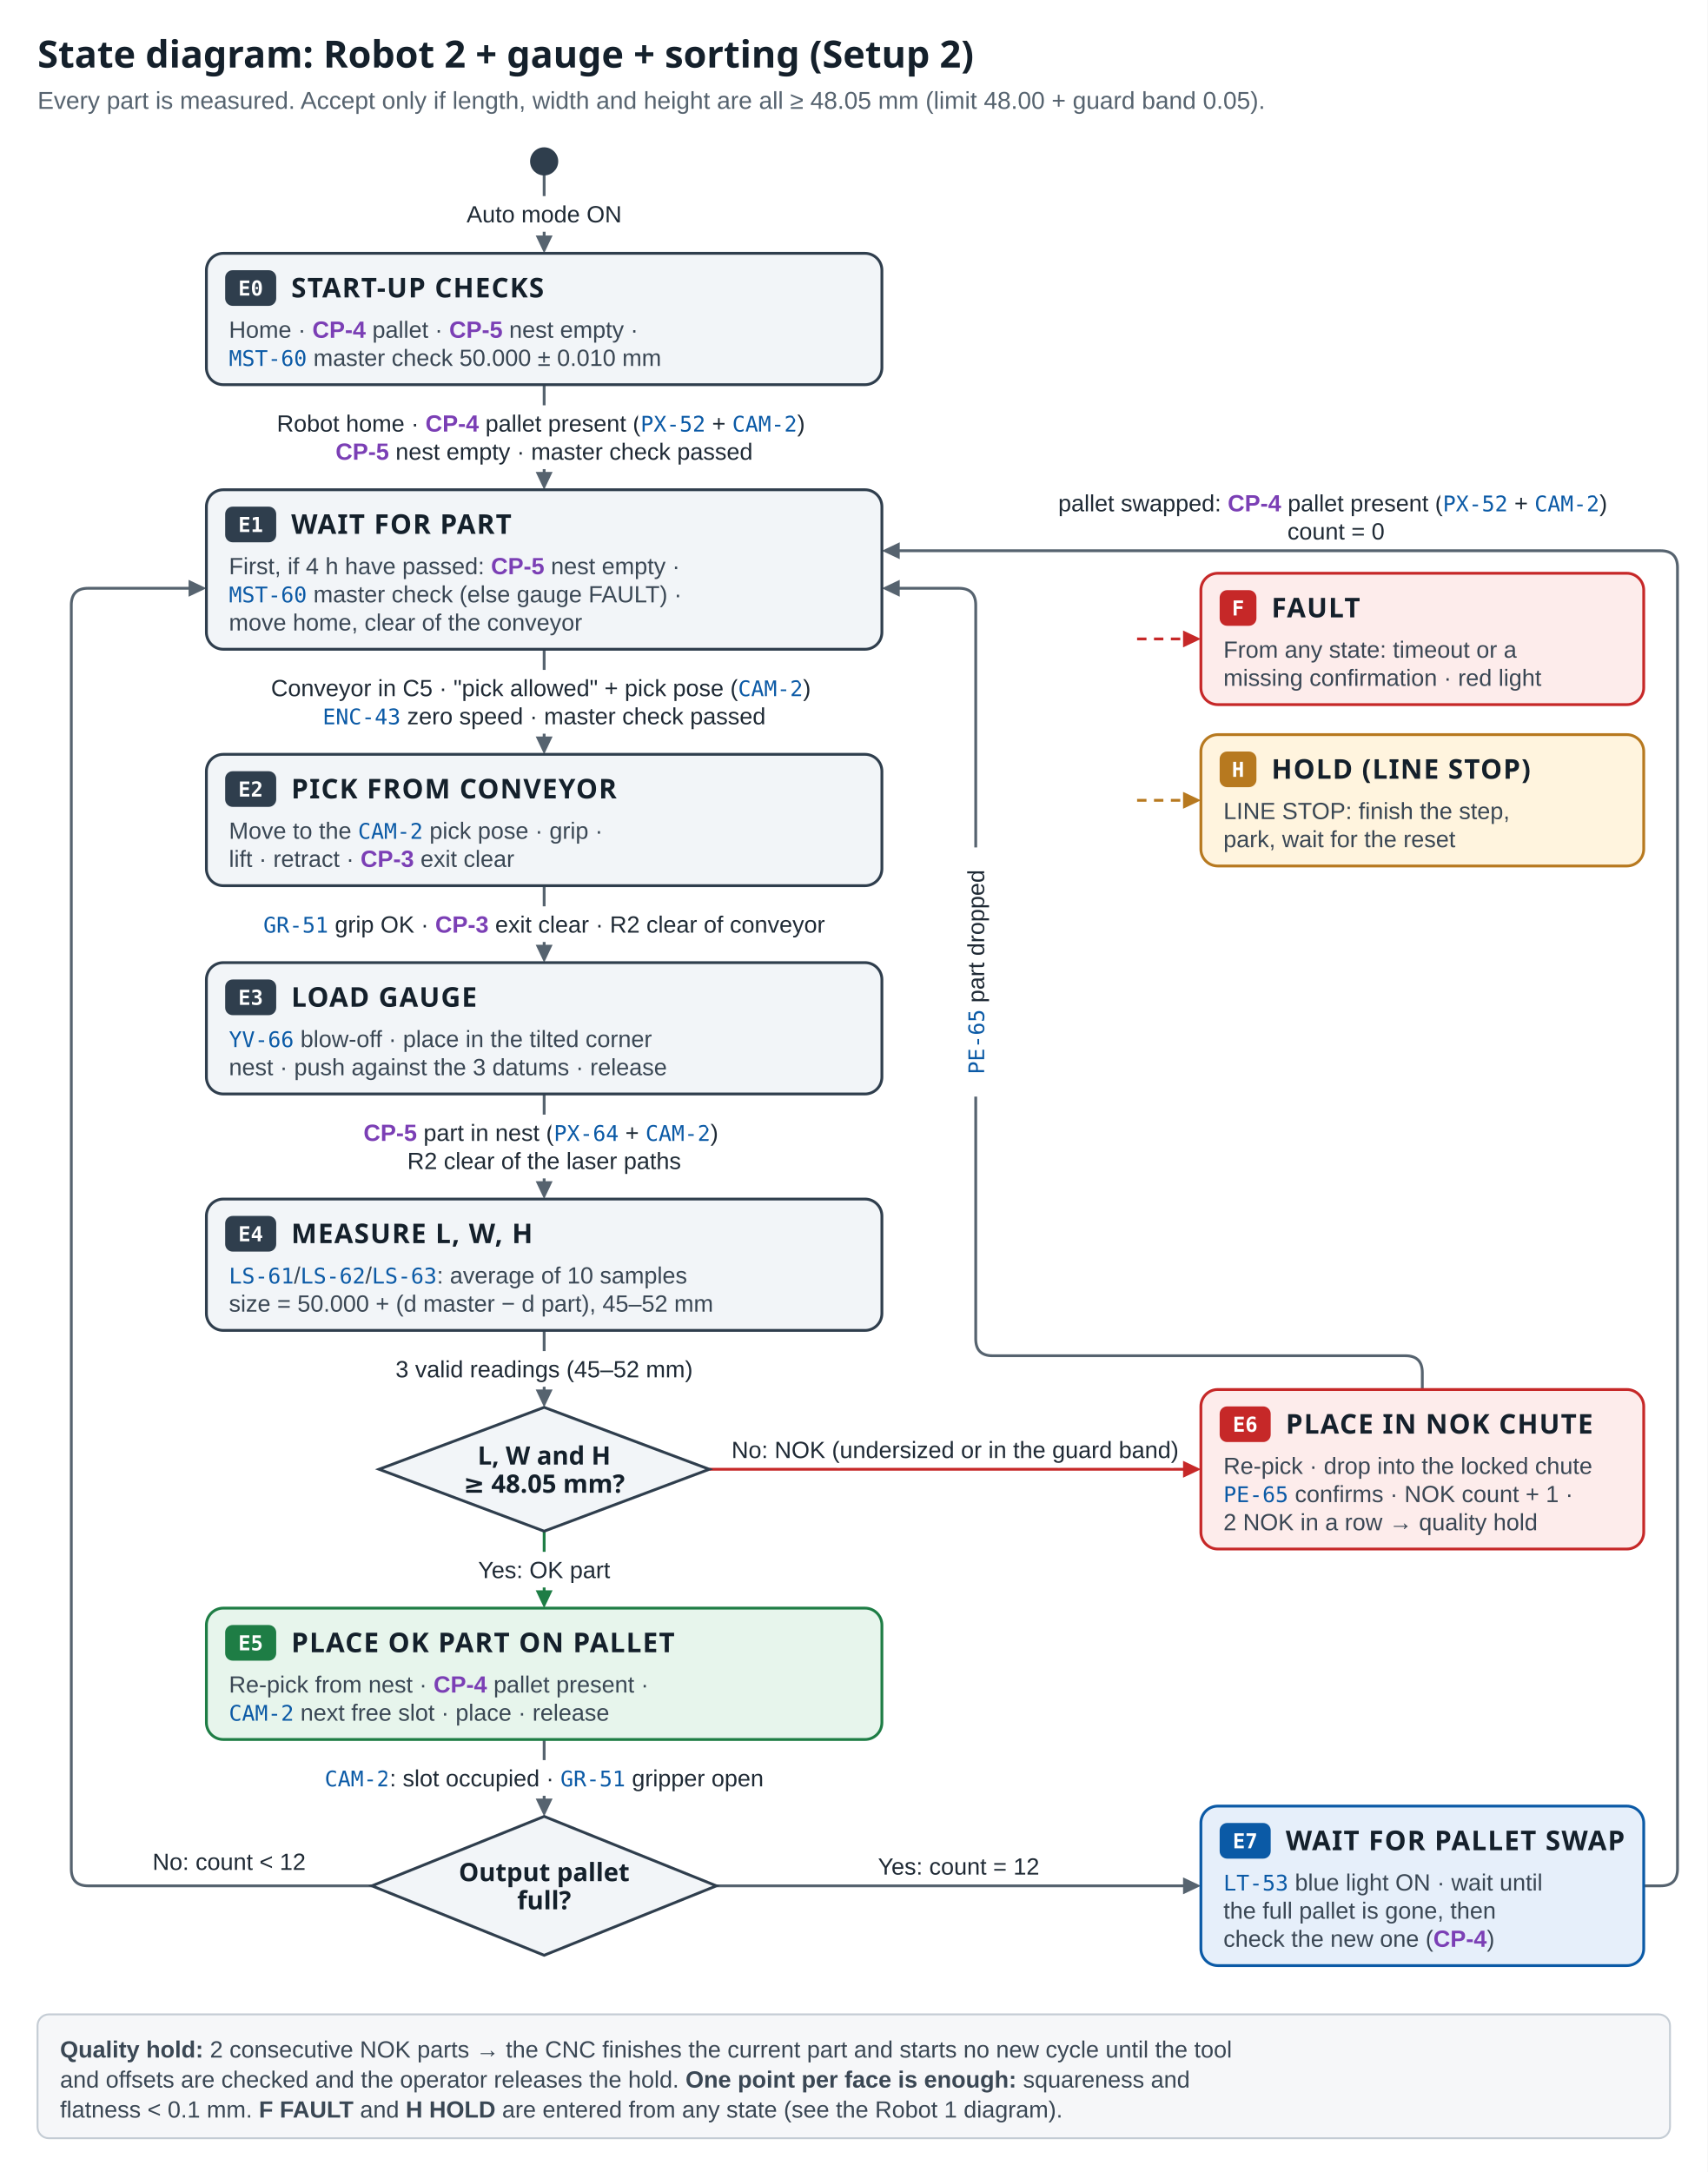
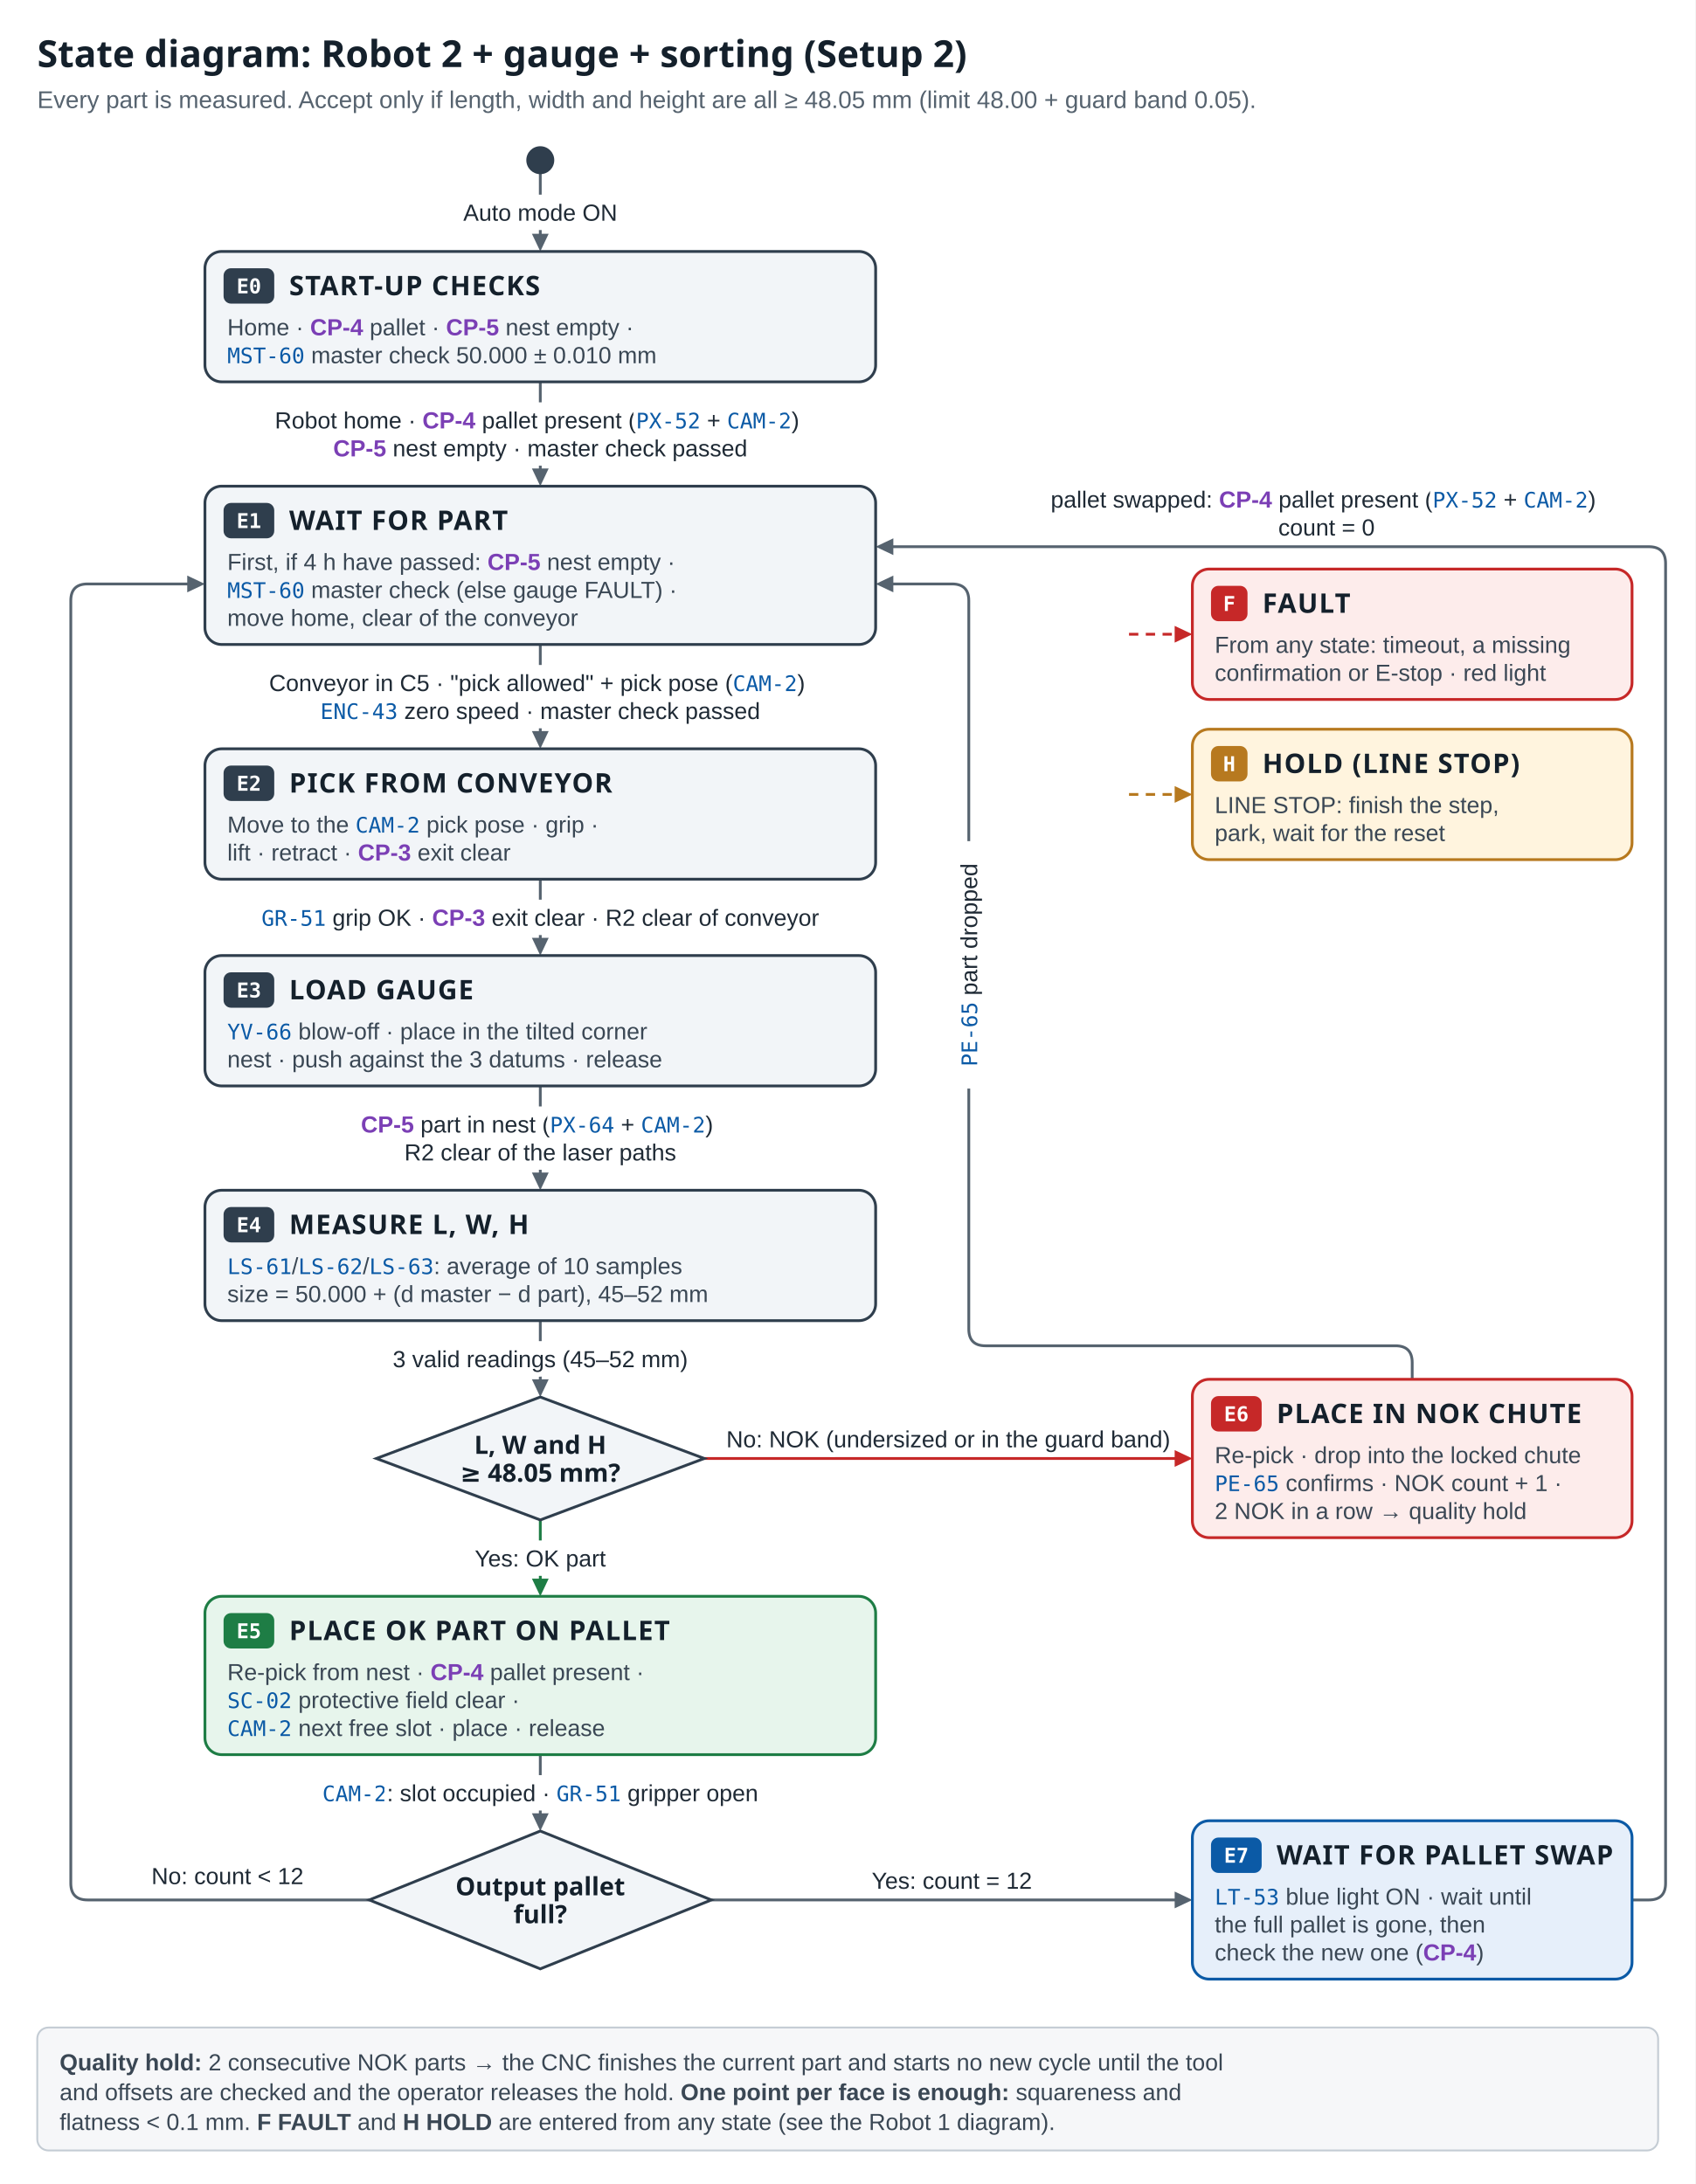
- <svg xmlns="http://www.w3.org/2000/svg" class="dg-root" viewBox="0 0 910 1157.5" width="910" height="1157.5" font-family="'Barlow', 'Segoe UI', Arial, sans-serif" role="img" aria-label="State diagram: Robot 2 + gauge + sorting (Setup 2)">
+ <svg xmlns="http://www.w3.org/2000/svg" class="dg-root" viewBox="0 0 910 1172.5" width="910" height="1172.5" font-family="'Barlow', 'Segoe UI', Arial, sans-serif" role="img" aria-label="State diagram: Robot 2 + gauge + sorting (Setup 2)">
  <style>
.dg-root{font-family:'Barlow','Segoe UI',Arial,sans-serif}
.dg-bg{fill:var(--dg-bg,#ffffff)}
.dg-title{font-family:'Barlow Semi Condensed','Barlow','Segoe UI',sans-serif;font-weight:700;font-size:20px;fill:var(--dg-ink,#14202b)}
.dg-sub{font-size:13px;fill:var(--dg-muted,#56636f)}
.dg-st-rect{fill:var(--dg-st,#f2f5f8);stroke:var(--dg-line,#2f3e4d);stroke-width:1.5}
.dg-st-title{font-family:'Barlow Semi Condensed','Barlow','Segoe UI',sans-serif;font-weight:700;font-size:14.5px;fill:var(--dg-ink,#14202b);letter-spacing:.04em}
.dg-st-do{font-size:12.5px;fill:var(--dg-soft,#3a4754)}
.dg-st-chip{fill:var(--dg-line,#2f3e4d)}
.dg-st-chiptext{font-family:'IBM Plex Mono',Consolas,monospace;font-weight:600;font-size:11px;fill:var(--dg-chipink,#ffffff)}
.dg-tr{fill:none;stroke:var(--dg-arrow,#56636f);stroke-width:1.5}
.dg-head{fill:var(--dg-arrow,#56636f)}
.dg-dash{stroke-dasharray:5 4}
.dg-trk-fault .dg-tr{stroke:var(--dg-red,#c62828)} .dg-trk-fault .dg-head{fill:var(--dg-red,#c62828)}
.dg-trk-hold .dg-tr{stroke:var(--dg-amber,#b7791f)} .dg-trk-hold .dg-head{fill:var(--dg-amber,#b7791f)}
.dg-trk-ok .dg-tr{stroke:var(--dg-green,#1e7d45)} .dg-trk-ok .dg-head{fill:var(--dg-green,#1e7d45)}
.dg-guard{font-size:12.5px;fill:var(--dg-ink2,#1f2a35)}
.dg-halo{paint-order:stroke;stroke:var(--dg-bg,#ffffff);stroke-width:5px;stroke-linejoin:round}
.dg-tag{font-family:'IBM Plex Mono',Consolas,monospace;font-size:11.5px;font-weight:500;fill:var(--dg-blue,#0b5aa6)}
.dg-cp{font-weight:700;fill:var(--dg-cp,#7b3fb5)}
.dg-b{font-weight:700}
.dg-small{font-size:11.5px}
.dg-init{fill:var(--dg-line,#2f3e4d)}
.dg-k-wait .dg-st-rect{stroke-dasharray:5 3}
.dg-k-fault .dg-st-rect{fill:var(--dg-red-t,#fdeceb);stroke:var(--dg-red,#c62828)} .dg-k-fault .dg-st-chip{fill:var(--dg-red,#c62828)}
.dg-k-hold .dg-st-rect{fill:var(--dg-amber-t,#fff4de);stroke:var(--dg-amber,#b7791f)} .dg-k-hold .dg-st-chip{fill:var(--dg-amber,#b7791f)}
.dg-k-ok .dg-st-rect{fill:var(--dg-green-t,#e7f5ec);stroke:var(--dg-green,#1e7d45)} .dg-k-ok .dg-st-chip{fill:var(--dg-green,#1e7d45)}
.dg-k-warn .dg-st-rect{fill:var(--dg-amber-t,#fff4de);stroke:var(--dg-amber,#b7791f)} .dg-k-warn .dg-st-chip{fill:var(--dg-amber,#b7791f)}
.dg-k-stop .dg-st-rect{fill:var(--dg-red-t,#fdeceb);stroke:var(--dg-red,#c62828)} .dg-k-stop .dg-st-chip{fill:var(--dg-red,#c62828)}
.dg-k-op .dg-st-rect{fill:var(--dg-blue-t,#e6effa);stroke:var(--dg-blue,#0b5aa6)} .dg-k-op .dg-st-chip{fill:var(--dg-blue,#0b5aa6)}
.dg-k-check .dg-st-rect{fill:var(--dg-cp-t,#f3ecfa);stroke:var(--dg-cp,#7b3fb5)} .dg-k-check .dg-st-chip{fill:var(--dg-cp,#7b3fb5)}
.dg-band{stroke:none}
.dg-band-idle{fill:var(--dg-amber-b,#fff5e0)} .dg-band-run{fill:var(--dg-blue-b,#e9f1fb)}
.dg-band-stop{fill:var(--dg-green-b,#eaf6ee)} .dg-band-move{fill:var(--dg-gray-b,#eef1f4)}
.dg-band-label{font-family:'Barlow Semi Condensed','Barlow',sans-serif;font-weight:700;font-size:11.5px;letter-spacing:.08em;fill:var(--dg-muted,#56636f)}
.dg-band-label.idle{fill:var(--dg-amber-d,#9a6212)} .dg-band-label.run{fill:var(--dg-blue,#0b5aa6)} .dg-band-label.stop{fill:var(--dg-green,#1e7d45)}
.dg-note-rect{fill:var(--dg-note,#f6f7f9);stroke:var(--dg-rule,#c4ccd4);stroke-width:1}
.dg-note{font-size:12.5px;fill:var(--dg-soft,#3a4754)}
.dg-choice{fill:var(--dg-st,#f2f5f8);stroke:var(--dg-line,#2f3e4d);stroke-width:1.5}
.dg-choice-t{font-family:'Barlow Semi Condensed','Barlow',sans-serif;font-weight:700;font-size:13.5px;fill:var(--dg-ink,#14202b)}
.dg-node{fill:var(--dg-st,#f2f5f8);stroke:var(--dg-line,#2f3e4d);stroke-width:1.4}
.dg-node.ok{fill:var(--dg-green-t,#e7f5ec);stroke:var(--dg-green,#1e7d45)}
.dg-node.warn{fill:var(--dg-amber-t,#fff4de);stroke:var(--dg-amber,#b7791f)}
.dg-node.stop{fill:var(--dg-red-t,#fdeceb);stroke:var(--dg-red,#c62828)}
.dg-node.check{fill:var(--dg-cp-t,#f3ecfa);stroke:var(--dg-cp,#7b3fb5)}
.dg-node.op{fill:var(--dg-blue-t,#e6effa);stroke:var(--dg-blue,#0b5aa6)}
.dg-node-t{font-family:'Barlow Semi Condensed','Barlow',sans-serif;font-weight:700;font-size:14px;fill:var(--dg-ink,#14202b)}
.dg-node-s{font-size:12.5px;fill:var(--dg-soft,#3a4754)}
.dg-owner{font-family:'Barlow Semi Condensed','Barlow',sans-serif;font-weight:700;font-size:10.5px;letter-spacing:.08em;fill:#ffffff}
.dg-owner-r{fill:#2f3e4d}
.dg-owner-r.op,.dg-owner-r.light{fill:#0b5aa6} .dg-owner-r.cnc{fill:#a0521d} .dg-owner-r.conv{fill:#2f6f5e} .dg-owner-r.r2{fill:#806000}
.dg-owner-r.cam{fill:#7b3fb5} .dg-owner-r.gauge{fill:#a33a3a} .dg-owner-r.ok{fill:#1e7d45} .dg-owner-r.nok{fill:#c62828}
.dg-conn{fill:var(--dg-bg,#ffffff);stroke:var(--dg-line,#2f3e4d);stroke-width:1.5}
.dg-conn-t{font-family:'Barlow Semi Condensed','Barlow',sans-serif;font-weight:700;font-size:13px;fill:var(--dg-ink,#14202b)}
.dg-num{font-family:'Barlow Semi Condensed','Barlow',sans-serif;font-weight:700;font-size:14px;fill:var(--dg-muted,#56636f)}
.dg-active .dg-st-rect,.dg-active .dg-node,.dg-active .dg-choice{stroke:var(--dg-active,#0a66e8);stroke-width:3.2;fill:var(--dg-active-t,#dde9fc)}
.dg-active .dg-st-chip{fill:var(--dg-active,#0a66e8)}
.dg-flash .dg-tr{stroke:var(--dg-active,#0a66e8);stroke-width:3} .dg-flash .dg-head{fill:var(--dg-active,#0a66e8)}
/* layout drawing */
.ly-fence{fill:none;stroke:var(--dg-rule,#aab4be);stroke-width:1.3;stroke-dasharray:2 5}
.ly-aisle{font-family:'Barlow Semi Condensed','Barlow',sans-serif;font-weight:700;font-size:11px;letter-spacing:.14em;fill:var(--dg-muted,#56636f)}
.ly-mach{fill:var(--ly-mach,#dfe5ea);stroke:var(--dg-line,#2f3e4d);stroke-width:1.6}
.ly-mach-in{fill:var(--ly-mach-in,#eef2f5);stroke:var(--ly-rule2,#9aa6b1);stroke-width:1}
.ly-pallet{fill:var(--ly-pallet,#e9dcc6);stroke:var(--ly-pallet-s,#8a6d3b);stroke-width:1.5}
.ly-slot{fill:none;stroke:var(--ly-slot,#b39a6e);stroke-width:.9;stroke-dasharray:2 2}
.ly-part{fill:var(--ly-raw,#a9b2ba);stroke:var(--ly-raw-s,#56626c);stroke-width:1.1}
.ly-part.fin{fill:var(--ly-fin,#dfe8f0);stroke:var(--ly-fin-s,#43698c)}
.ly-part.nok{stroke:var(--dg-red,#c62828);stroke-width:2.2}
.ly-pocket{fill:none;stroke:var(--ly-fin-s,#43698c);stroke-width:.9}
.ly-belt{fill:var(--ly-belt,#39414a)}
.ly-frame{fill:var(--ly-frame,#8d98a3)}
.ly-roller{stroke:var(--ly-roller,#5b646d);stroke-width:1.1}
.ly-stop{fill:var(--dg-red,#c62828)}
.ly-robot{fill:var(--ly-robot,#2c4a66);stroke:var(--ly-robot-s,#15283a);stroke-width:1.5}
.ly-robot-t{font-family:'Barlow Semi Condensed','Barlow',sans-serif;font-weight:700;font-size:11.5px;fill:#ffffff;letter-spacing:.04em}
.ly-link{stroke:var(--ly-link,#5f7d99);stroke-width:13;stroke-linecap:round;fill:none}
.ly-link2{stroke:var(--ly-link2,#7f9ab3);stroke-width:10;stroke-linecap:round;fill:none}
.ly-joint{fill:var(--ly-joint,#243a52)}
.ly-finger{stroke:var(--ly-joint,#243a52);stroke-width:3.2;stroke-linecap:round}
.ly-door{fill:var(--ly-door,#6f8193);stroke:var(--dg-line,#2f3e4d);stroke-width:1}
.ly-track{stroke:var(--ly-rule2,#9aa6b1);stroke-width:1.1;stroke-dasharray:3 3}
.ly-handle{fill:var(--dg-line,#2f3e4d)}
.ly-label{font-family:'Barlow Semi Condensed','Barlow',sans-serif;font-weight:700;font-size:14px;fill:var(--dg-ink,#14202b);letter-spacing:.05em}
.ly-sub{font-size:11.5px;fill:var(--dg-soft,#3a4754)}
.ly-tag{font-family:'IBM Plex Mono',Consolas,monospace;font-size:11px;font-weight:600;fill:var(--dg-blue,#0b5aa6)}
.ly-tag.cam{fill:var(--dg-cp,#7b3fb5)} .ly-tag.saf{fill:var(--ly-safety,#946c00)}
.ly-sens{fill:var(--dg-bg,#ffffff);stroke:var(--dg-blue,#0b5aa6);stroke-width:1.6}
.ly-sens.safety{stroke:var(--ly-safety,#c79400)}
.ly-led{fill:var(--ly-led-off,#c3cad1)}
.ly-led.on{fill:var(--ly-led-on,#1ea453)}
.ly-led.bad{fill:var(--dg-red,#d32f2f)}
.ly-beam{stroke:var(--ly-beam,#d33b3b);stroke-width:1.1;stroke-dasharray:2 3;opacity:.8}
.ly-fov{fill:var(--ly-fov,rgba(123,63,181,.045));stroke:var(--dg-cp,#7b3fb5);stroke-width:1.3;stroke-dasharray:7 4}
.ly-roi{fill:none;stroke:var(--dg-cp,#7b3fb5);stroke-width:1.1;stroke-dasharray:2 2}
.ly-roi-t{font-family:'IBM Plex Mono',Consolas,monospace;font-size:10px;font-weight:600;fill:var(--dg-cp,#7b3fb5)}
.ly-roi-t.on-belt{fill:#d9c5f5}
.ly-cam{fill:var(--dg-cp,#7b3fb5)}
.ly-nok{fill:var(--ly-nok,#fbe3e1);stroke:var(--dg-red,#c62828);stroke-width:1.6}
.ly-nok-h{stroke:var(--dg-red,#c62828);stroke-width:.9;opacity:.35}
.ly-gauge{fill:var(--ly-gauge,#e9eef3);stroke:var(--dg-line,#2f3e4d);stroke-width:1.5}
.ly-datum{fill:var(--dg-line,#2f3e4d)}
.ly-laser{fill:var(--dg-red,#c62828)}
.ly-cab{fill:var(--ly-mach,#dfe5ea);stroke:var(--dg-line,#2f3e4d);stroke-width:1.3}
.ly-lamp-r{fill:#d32f2f} .ly-lamp-a{fill:#f2a900} .ly-lamp-g{fill:#1e9e52} .ly-lamp-b{fill:#1565c0}
.ly-lamp-off{opacity:.2}
.ly-scan{fill:var(--ly-scan,rgba(199,148,0,.09));stroke:var(--ly-safety,#c79400);stroke-width:1.1;stroke-dasharray:3 3}
.ly-flow{fill:none;stroke:#ffffff;stroke-width:1.8;opacity:.75}
.ly-note{font-size:11.5px;font-style:italic;fill:var(--dg-muted,#56636f)}
.ly-legend{font-size:12px;fill:var(--dg-soft,#3a4754)}
/* timing chart */
.gt-grid{stroke:var(--dg-rule,#d5dbe1);stroke-width:1}
.gt-axis{font-size:11.5px;fill:var(--dg-muted,#56636f)}
.gt-row{font-family:'Barlow Semi Condensed','Barlow',sans-serif;font-weight:700;font-size:13.5px;fill:var(--dg-ink,#14202b)}
.gt-bar-t{font-size:11.5px;fill:#ffffff;font-weight:600}
.gt-bar-t.dark{fill:var(--dg-ink,#14202b)}
.gt-mach{fill:#3f73b5} .gt-idle{fill:#e3a21a} .gt-door{fill:#2f3e4d} .gt-move{fill:#7d8b98} .gt-wait{fill:var(--dg-gray-b,#eef1f4);stroke:var(--dg-rule,#c4ccd4)} .gt-belt{fill:#2f6f5e} .gt-gauge{fill:#a33a3a}
.gt-kpi{font-family:'Barlow Semi Condensed','Barlow',sans-serif;font-weight:700;font-size:15px;fill:var(--dg-ink,#14202b)}
.gt-break{fill:var(--dg-bg,#ffffff);stroke:var(--dg-muted,#56636f);stroke-width:1.2}
.pill-t{font-family:'IBM Plex Mono',Consolas,monospace;font-size:10.5px;font-weight:600}
</style>
-   <rect class="dg-bg" x="0" y="0" width="910" height="1157.5" />
+   <rect class="dg-bg" x="0" y="0" width="910" height="1172.5" />
  <text class="dg-title" x="20" y="36">State diagram: Robot 2 + gauge + sorting (Setup 2)</text>
  <text class="dg-sub" x="20" y="58">Every part is measured. Accept only if length, width and height are all ≥ 48.05 mm (limit 48.00 + guard band 0.05).</text>
  <g class="dg-trg">
    <path class="dg-tr" d="M290 93 L290 104.5" />
    <path class="dg-tr" d="M290 123.5 L290 130" />
    <polygon class="dg-head" points="290,135 294.5,125.5 285.5,125.5" />
  </g>
  <g class="dg-trg" data-tr="E0&gt;E1">
    <path class="dg-tr" d="M290 205 L290 216" />
    <path class="dg-tr" d="M290 250 L290 256" />
    <polygon class="dg-head" points="290,261 294.5,251.5 285.5,251.5" />
  </g>
  <g class="dg-trg" data-tr="E1&gt;E2">
    <path class="dg-tr" d="M290 346 L290 357" />
    <path class="dg-tr" d="M290 391 L290 397" />
    <polygon class="dg-head" points="290,402 294.5,392.5 285.5,392.5" />
  </g>
  <g class="dg-trg" data-tr="E2&gt;E3">
    <path class="dg-tr" d="M290 472 L290 483" />
    <path class="dg-tr" d="M290 502 L290 508" />
    <polygon class="dg-head" points="290,513 294.5,503.5 285.5,503.5" />
  </g>
  <g class="dg-trg" data-tr="E3&gt;E4">
    <path class="dg-tr" d="M290 583 L290 594" />
    <path class="dg-tr" d="M290 628 L290 634" />
    <polygon class="dg-head" points="290,639 294.5,629.5 285.5,629.5" />
  </g>
  <g class="dg-trg" data-tr="E4&gt;Q_E4">
    <path class="dg-tr" d="M290 709 L290 720" />
    <path class="dg-tr" d="M290 739 L290 745" />
    <polygon class="dg-head" points="290,750 294.5,740.5 285.5,740.5" />
  </g>
  <g class="dg-trg dg-trk-ok" data-tr="Q_E4&gt;E5">
    <path class="dg-tr" d="M290 816 L290 827" />
    <path class="dg-tr" d="M290 846 L290 852" />
    <polygon class="dg-head" points="290,857 294.5,847.5 285.5,847.5" />
  </g>
  <g class="dg-trg" data-tr="E5&gt;Q_E5">
-     <path class="dg-tr" d="M290 927 L290 938" />
-     <path class="dg-tr" d="M290 957 L290 963" />
-     <polygon class="dg-head" points="290,968 294.5,958.5 285.5,958.5" />
+     <path class="dg-tr" d="M290 942 L290 953" />
+     <path class="dg-tr" d="M290 972 L290 978" />
+     <polygon class="dg-head" points="290,983 294.5,973.5 285.5,973.5" />
  </g>
  <g class="dg-trg dg-trk-fault" data-tr="Q_E4&gt;E6">
    <path class="dg-tr" d="M378 783 L635 783" />
    <polygon class="dg-head" points="640,783 630.5,778.5 630.5,787.5" />
  </g>
  <g class="dg-trg" data-tr="Q_E5&gt;E7">
-     <path class="dg-tr" d="M381.8 1005 L635 1005" />
-     <polygon class="dg-head" points="640,1005 630.5,1000.5 630.5,1009.5" />
+     <path class="dg-tr" d="M381.8 1020 L635 1020" />
+     <polygon class="dg-head" points="640,1020 630.5,1015.5 630.5,1024.5" />
  </g>
  <g class="dg-trg" data-tr="Q_E5&gt;E1">
-     <path class="dg-tr" d="M198.2 1005 L47 1005 Q38 1005 38 996 L38 322.5 Q38 313.5 47 313.5 L105 313.5" />
+     <path class="dg-tr" d="M198.2 1020 L47 1020 Q38 1020 38 1011 L38 322.5 Q38 313.5 47 313.5 L105 313.5" />
    <polygon class="dg-head" points="110,313.5 100.5,309 100.5,318" />
  </g>
  <g class="dg-trg" data-tr="E6&gt;E1">
    <path class="dg-tr" d="M758 740.5 L758 731.5 Q758 722.5 749 722.5 L529 722.5 Q520 722.5 520 713.5 L520 584.4" />
    <path class="dg-tr" d="M520 451.6 L520 322.5 Q520 313.5 511 313.5 L475 313.5" />
    <polygon class="dg-head" points="470,313.5 479.5,318 479.5,309" />
  </g>
  <g class="dg-trg" data-tr="E7&gt;E1">
-     <path class="dg-tr" d="M876 1005 L885 1005 Q894 1005 894 996 L894 302.5 Q894 293.5 885 293.5 L475 293.5" />
+     <path class="dg-tr" d="M876 1020 L885 1020 Q894 1020 894 1011 L894 302.5 Q894 293.5 885 293.5 L475 293.5" />
    <polygon class="dg-head" points="470,293.5 479.5,298 479.5,289" />
  </g>
  <g class="dg-trg dg-trk-fault">
    <path class="dg-tr dg-dash" d="M606 340.5 L635 340.5" />
    <polygon class="dg-head" points="640,340.5 630.5,336 630.5,345" />
  </g>
  <g class="dg-trg dg-trk-hold">
    <path class="dg-tr dg-dash" d="M606 426.5 L635 426.5" />
    <polygon class="dg-head" points="640,426.5 630.5,422 630.5,431" />
  </g>
  <circle class="dg-init" cx="290" cy="86" r="7.5" />
  <g class="dg-state" data-state="E0">
    <rect class="dg-st-rect" x="110" y="135" width="360" height="70" rx="9" />
    <rect class="dg-st-chip" x="120" y="144" width="27.2" height="19" rx="4" />
    <text class="dg-st-chiptext" x="133.6" y="157.5" text-anchor="middle">E0</text>
    <text class="dg-st-title" x="155.2" y="158.5">START-UP CHECKS</text>
    <text class="dg-st-do" x="122" y="180">Home · <tspan class="dg-cp">CP-4</tspan> pallet · <tspan class="dg-cp">CP-5</tspan> nest empty ·</text>
    <text class="dg-st-do" x="122" y="195">
      <tspan class="dg-tag">MST-60</tspan> master check 50.000 ± 0.010 mm</text>
  </g>
  <g class="dg-state" data-state="E1">
    <rect class="dg-st-rect" x="110" y="261" width="360" height="85" rx="9" />
    <rect class="dg-st-chip" x="120" y="270" width="27.2" height="19" rx="4" />
    <text class="dg-st-chiptext" x="133.6" y="283.5" text-anchor="middle">E1</text>
    <text class="dg-st-title" x="155.2" y="284.5">WAIT FOR PART</text>
    <text class="dg-st-do" x="122" y="306">First, if 4 h have passed: <tspan class="dg-cp">CP-5</tspan> nest empty ·</text>
    <text class="dg-st-do" x="122" y="321">
      <tspan class="dg-tag">MST-60</tspan> master check (else gauge FAULT) ·</text>
    <text class="dg-st-do" x="122" y="336">move home, clear of the conveyor</text>
  </g>
  <g class="dg-state" data-state="E2">
    <rect class="dg-st-rect" x="110" y="402" width="360" height="70" rx="9" />
    <rect class="dg-st-chip" x="120" y="411" width="27.2" height="19" rx="4" />
    <text class="dg-st-chiptext" x="133.6" y="424.5" text-anchor="middle">E2</text>
    <text class="dg-st-title" x="155.2" y="425.5">PICK FROM CONVEYOR</text>
    <text class="dg-st-do" x="122" y="447">Move to the <tspan class="dg-tag">CAM-2</tspan> pick pose · grip ·</text>
    <text class="dg-st-do" x="122" y="462">lift · retract · <tspan class="dg-cp">CP-3</tspan> exit clear</text>
  </g>
  <g class="dg-state" data-state="E3">
    <rect class="dg-st-rect" x="110" y="513" width="360" height="70" rx="9" />
    <rect class="dg-st-chip" x="120" y="522" width="27.2" height="19" rx="4" />
    <text class="dg-st-chiptext" x="133.6" y="535.5" text-anchor="middle">E3</text>
    <text class="dg-st-title" x="155.2" y="536.5">LOAD GAUGE</text>
    <text class="dg-st-do" x="122" y="558">
      <tspan class="dg-tag">YV-66</tspan> blow-off · place in the tilted corner</text>
    <text class="dg-st-do" x="122" y="573">nest · push against the 3 datums · release</text>
  </g>
  <g class="dg-state" data-state="E4">
    <rect class="dg-st-rect" x="110" y="639" width="360" height="70" rx="9" />
    <rect class="dg-st-chip" x="120" y="648" width="27.2" height="19" rx="4" />
    <text class="dg-st-chiptext" x="133.6" y="661.5" text-anchor="middle">E4</text>
    <text class="dg-st-title" x="155.2" y="662.5">MEASURE L, W, H</text>
    <text class="dg-st-do" x="122" y="684">
      <tspan class="dg-tag">LS-61</tspan>/<tspan class="dg-tag">LS-62</tspan>/<tspan class="dg-tag">LS-63</tspan>: average of 10 samples</text>
    <text class="dg-st-do" x="122" y="699">size = 50.000 + (d master − d part), 45–52 mm</text>
  </g>
  <g class="dg-choiceg" data-state="Q_E4">
    <polygon class="dg-choice" points="290,750 378,783 290,816 202,783" />
    <text class="dg-choice-t" x="290" y="780.5" text-anchor="middle">L, W and H</text>
    <text class="dg-choice-t" x="290" y="795.5" text-anchor="middle">≥ 48.05 mm?</text>
  </g>
  <g class="dg-state dg-k-ok" data-state="E5">
-     <rect class="dg-st-rect" x="110" y="857" width="360" height="70" rx="9" />
+     <rect class="dg-st-rect" x="110" y="857" width="360" height="85" rx="9" />
    <rect class="dg-st-chip" x="120" y="866" width="27.2" height="19" rx="4" />
    <text class="dg-st-chiptext" x="133.6" y="879.5" text-anchor="middle">E5</text>
    <text class="dg-st-title" x="155.2" y="880.5">PLACE OK PART ON PALLET</text>
    <text class="dg-st-do" x="122" y="902">Re-pick from nest · <tspan class="dg-cp">CP-4</tspan> pallet present ·</text>
    <text class="dg-st-do" x="122" y="917">
+       <tspan class="dg-tag">SC-02</tspan> protective field clear ·</text>
+     <text class="dg-st-do" x="122" y="932">
      <tspan class="dg-tag">CAM-2</tspan> next free slot · place · release</text>
  </g>
  <g class="dg-choiceg" data-state="Q_E5">
-     <polygon class="dg-choice" points="290,968 381.8,1005 290,1042 198.2,1005" />
-     <text class="dg-choice-t" x="290" y="1002.5" text-anchor="middle">Output pallet</text>
-     <text class="dg-choice-t" x="290" y="1017.5" text-anchor="middle">full?</text>
+     <polygon class="dg-choice" points="290,983 381.8,1020 290,1057 198.2,1020" />
+     <text class="dg-choice-t" x="290" y="1017.5" text-anchor="middle">Output pallet</text>
+     <text class="dg-choice-t" x="290" y="1032.5" text-anchor="middle">full?</text>
  </g>
  <g class="dg-state dg-k-stop" data-state="E6">
    <rect class="dg-st-rect" x="640" y="740.5" width="236" height="85" rx="9" />
    <rect class="dg-st-chip" x="650" y="749.5" width="27.2" height="19" rx="4" />
    <text class="dg-st-chiptext" x="663.6" y="763" text-anchor="middle">E6</text>
    <text class="dg-st-title" x="685.2" y="764">PLACE IN NOK CHUTE</text>
    <text class="dg-st-do" x="652" y="785.5">Re-pick · drop into the locked chute</text>
    <text class="dg-st-do" x="652" y="800.5">
      <tspan class="dg-tag">PE-65</tspan> confirms · NOK count + 1 ·</text>
    <text class="dg-st-do" x="652" y="815.5">2 NOK in a row → quality hold</text>
  </g>
  <g class="dg-state dg-k-op" data-state="E7">
-     <rect class="dg-st-rect" x="640" y="962.5" width="236" height="85" rx="9" />
-     <rect class="dg-st-chip" x="650" y="971.5" width="27.2" height="19" rx="4" />
-     <text class="dg-st-chiptext" x="663.6" y="985" text-anchor="middle">E7</text>
-     <text class="dg-st-title" x="685.2" y="986">WAIT FOR PALLET SWAP</text>
-     <text class="dg-st-do" x="652" y="1007.5">
+     <rect class="dg-st-rect" x="640" y="977.5" width="236" height="85" rx="9" />
+     <rect class="dg-st-chip" x="650" y="986.5" width="27.2" height="19" rx="4" />
+     <text class="dg-st-chiptext" x="663.6" y="1000" text-anchor="middle">E7</text>
+     <text class="dg-st-title" x="685.2" y="1001">WAIT FOR PALLET SWAP</text>
+     <text class="dg-st-do" x="652" y="1022.5">
      <tspan class="dg-tag">LT-53</tspan> blue light ON · wait until</text>
-     <text class="dg-st-do" x="652" y="1022.5">the full pallet is gone, then</text>
-     <text class="dg-st-do" x="652" y="1037.5">check the new one (<tspan class="dg-cp">CP-4</tspan>)</text>
+     <text class="dg-st-do" x="652" y="1037.5">the full pallet is gone, then</text>
+     <text class="dg-st-do" x="652" y="1052.5">check the new one (<tspan class="dg-cp">CP-4</tspan>)</text>
  </g>
  <g class="dg-state dg-k-fault" data-state="F">
    <rect class="dg-st-rect" x="640" y="305.5" width="236" height="70" rx="9" />
    <rect class="dg-st-chip" x="650" y="314.5" width="19.6" height="19" rx="4" />
    <text class="dg-st-chiptext" x="659.8" y="328" text-anchor="middle">F</text>
    <text class="dg-st-title" x="677.6" y="329">FAULT</text>
-     <text class="dg-st-do" x="652" y="350.5">From any state: timeout or a</text>
-     <text class="dg-st-do" x="652" y="365.5">missing confirmation · red light</text>
+     <text class="dg-st-do" x="652" y="350.5">From any state: timeout, a missing</text>
+     <text class="dg-st-do" x="652" y="365.5">confirmation or E-stop · red light</text>
  </g>
  <g class="dg-state dg-k-hold" data-state="H">
    <rect class="dg-st-rect" x="640" y="391.5" width="236" height="70" rx="9" />
    <rect class="dg-st-chip" x="650" y="400.5" width="19.6" height="19" rx="4" />
    <text class="dg-st-chiptext" x="659.8" y="414" text-anchor="middle">H</text>
    <text class="dg-st-title" x="677.6" y="415">HOLD (LINE STOP)</text>
    <text class="dg-st-do" x="652" y="436.5">LINE STOP: finish the step,</text>
    <text class="dg-st-do" x="652" y="451.5">park, wait for the reset</text>
  </g>
-   <rect class="dg-note-rect" x="20" y="1073.5" width="870" height="66" rx="6" />
-   <text class="dg-note" x="32" y="1096.5">
+   <rect class="dg-note-rect" x="20" y="1088.5" width="870" height="66" rx="6" />
+   <text class="dg-note" x="32" y="1111.5">
    <tspan class="dg-b">Quality hold:</tspan> 2 consecutive NOK parts → the CNC finishes the current part and starts no new cycle until the tool</text>
-   <text class="dg-note" x="32" y="1112.5">and offsets are checked and the operator releases the hold. <tspan class="dg-b">One point per face is enough:</tspan> squareness and</text>
-   <text class="dg-note" x="32" y="1128.5">flatness &lt; 0.1 mm. <tspan class="dg-b">F FAULT</tspan> and <tspan class="dg-b">H HOLD</tspan> are entered from any state (see the Robot 1 diagram).</text>
+   <text class="dg-note" x="32" y="1127.5">and offsets are checked and the operator releases the hold. <tspan class="dg-b">One point per face is enough:</tspan> squareness and</text>
+   <text class="dg-note" x="32" y="1143.5">flatness &lt; 0.1 mm. <tspan class="dg-b">F FAULT</tspan> and <tspan class="dg-b">H HOLD</tspan> are entered from any state (see the Robot 1 diagram).</text>
  <text class="dg-guard dg-halo" x="290" y="118.5" text-anchor="middle">
    <tspan x="290">Auto mode ON</tspan>
  </text>
  <text class="dg-guard dg-halo" x="290" y="230" text-anchor="middle">
    <tspan x="290">Robot home · <tspan class="dg-cp">CP-4</tspan> pallet present (<tspan class="dg-tag">PX-52</tspan> + <tspan class="dg-tag">CAM-2</tspan>)</tspan>
    <tspan x="290" dy="15">
      <tspan class="dg-cp">CP-5</tspan> nest empty · master check passed</tspan>
  </text>
  <text class="dg-guard dg-halo" x="290" y="371" text-anchor="middle">
    <tspan x="290">Conveyor in C5 · "pick allowed" + pick pose (<tspan class="dg-tag">CAM-2</tspan>)</tspan>
    <tspan x="290" dy="15">
      <tspan class="dg-tag">ENC-43</tspan> zero speed · master check passed</tspan>
  </text>
  <text class="dg-guard dg-halo" x="290" y="497" text-anchor="middle">
    <tspan x="290">
      <tspan class="dg-tag">GR-51</tspan> grip OK · <tspan class="dg-cp">CP-3</tspan> exit clear · R2 clear of conveyor</tspan>
  </text>
  <text class="dg-guard dg-halo" x="290" y="608" text-anchor="middle">
    <tspan x="290">
      <tspan class="dg-cp">CP-5</tspan> part in nest (<tspan class="dg-tag">PX-64</tspan> + <tspan class="dg-tag">CAM-2</tspan>)</tspan>
    <tspan x="290" dy="15">R2 clear of the laser paths</tspan>
  </text>
  <text class="dg-guard dg-halo" x="290" y="734" text-anchor="middle">
    <tspan x="290">3 valid readings (45–52 mm)</tspan>
  </text>
  <text class="dg-guard dg-halo" x="290" y="841" text-anchor="middle">
    <tspan x="290">Yes: OK part</tspan>
  </text>
-   <text class="dg-guard dg-halo" x="290" y="952" text-anchor="middle">
+   <text class="dg-guard dg-halo" x="290" y="967" text-anchor="middle">
    <tspan x="290">
      <tspan class="dg-tag">CAM-2</tspan>: slot occupied · <tspan class="dg-tag">GR-51</tspan> gripper open</tspan>
  </text>
  <text class="dg-guard dg-halo" x="509" y="777" text-anchor="middle">
    <tspan x="509">No: NOK (undersized or in the guard band)</tspan>
  </text>
-   <text class="dg-guard dg-halo" x="510.9" y="999" text-anchor="middle">
+   <text class="dg-guard dg-halo" x="510.9" y="1014" text-anchor="middle">
    <tspan x="510.9">Yes: count = 12</tspan>
  </text>
-   <text class="dg-guard dg-halo" x="122.1" y="996.5" text-anchor="middle">
+   <text class="dg-guard dg-halo" x="122.1" y="1011.5" text-anchor="middle">
    <tspan x="122.1">No: count &lt; 12</tspan>
  </text>
  <text class="dg-guard dg-halo" x="520" y="522.5" text-anchor="middle" transform="rotate(-90 520 518)">
    <tspan x="520">
      <tspan class="dg-tag">PE-65</tspan> part dropped</tspan>
  </text>
  <text class="dg-guard dg-halo" x="712" y="272.5" text-anchor="middle">
    <tspan x="712">pallet swapped: <tspan class="dg-cp">CP-4</tspan> pallet present (<tspan class="dg-tag">PX-52</tspan> + <tspan class="dg-tag">CAM-2</tspan>)</tspan>
    <tspan x="712" dy="15">count = 0</tspan>
  </text>
</svg>
